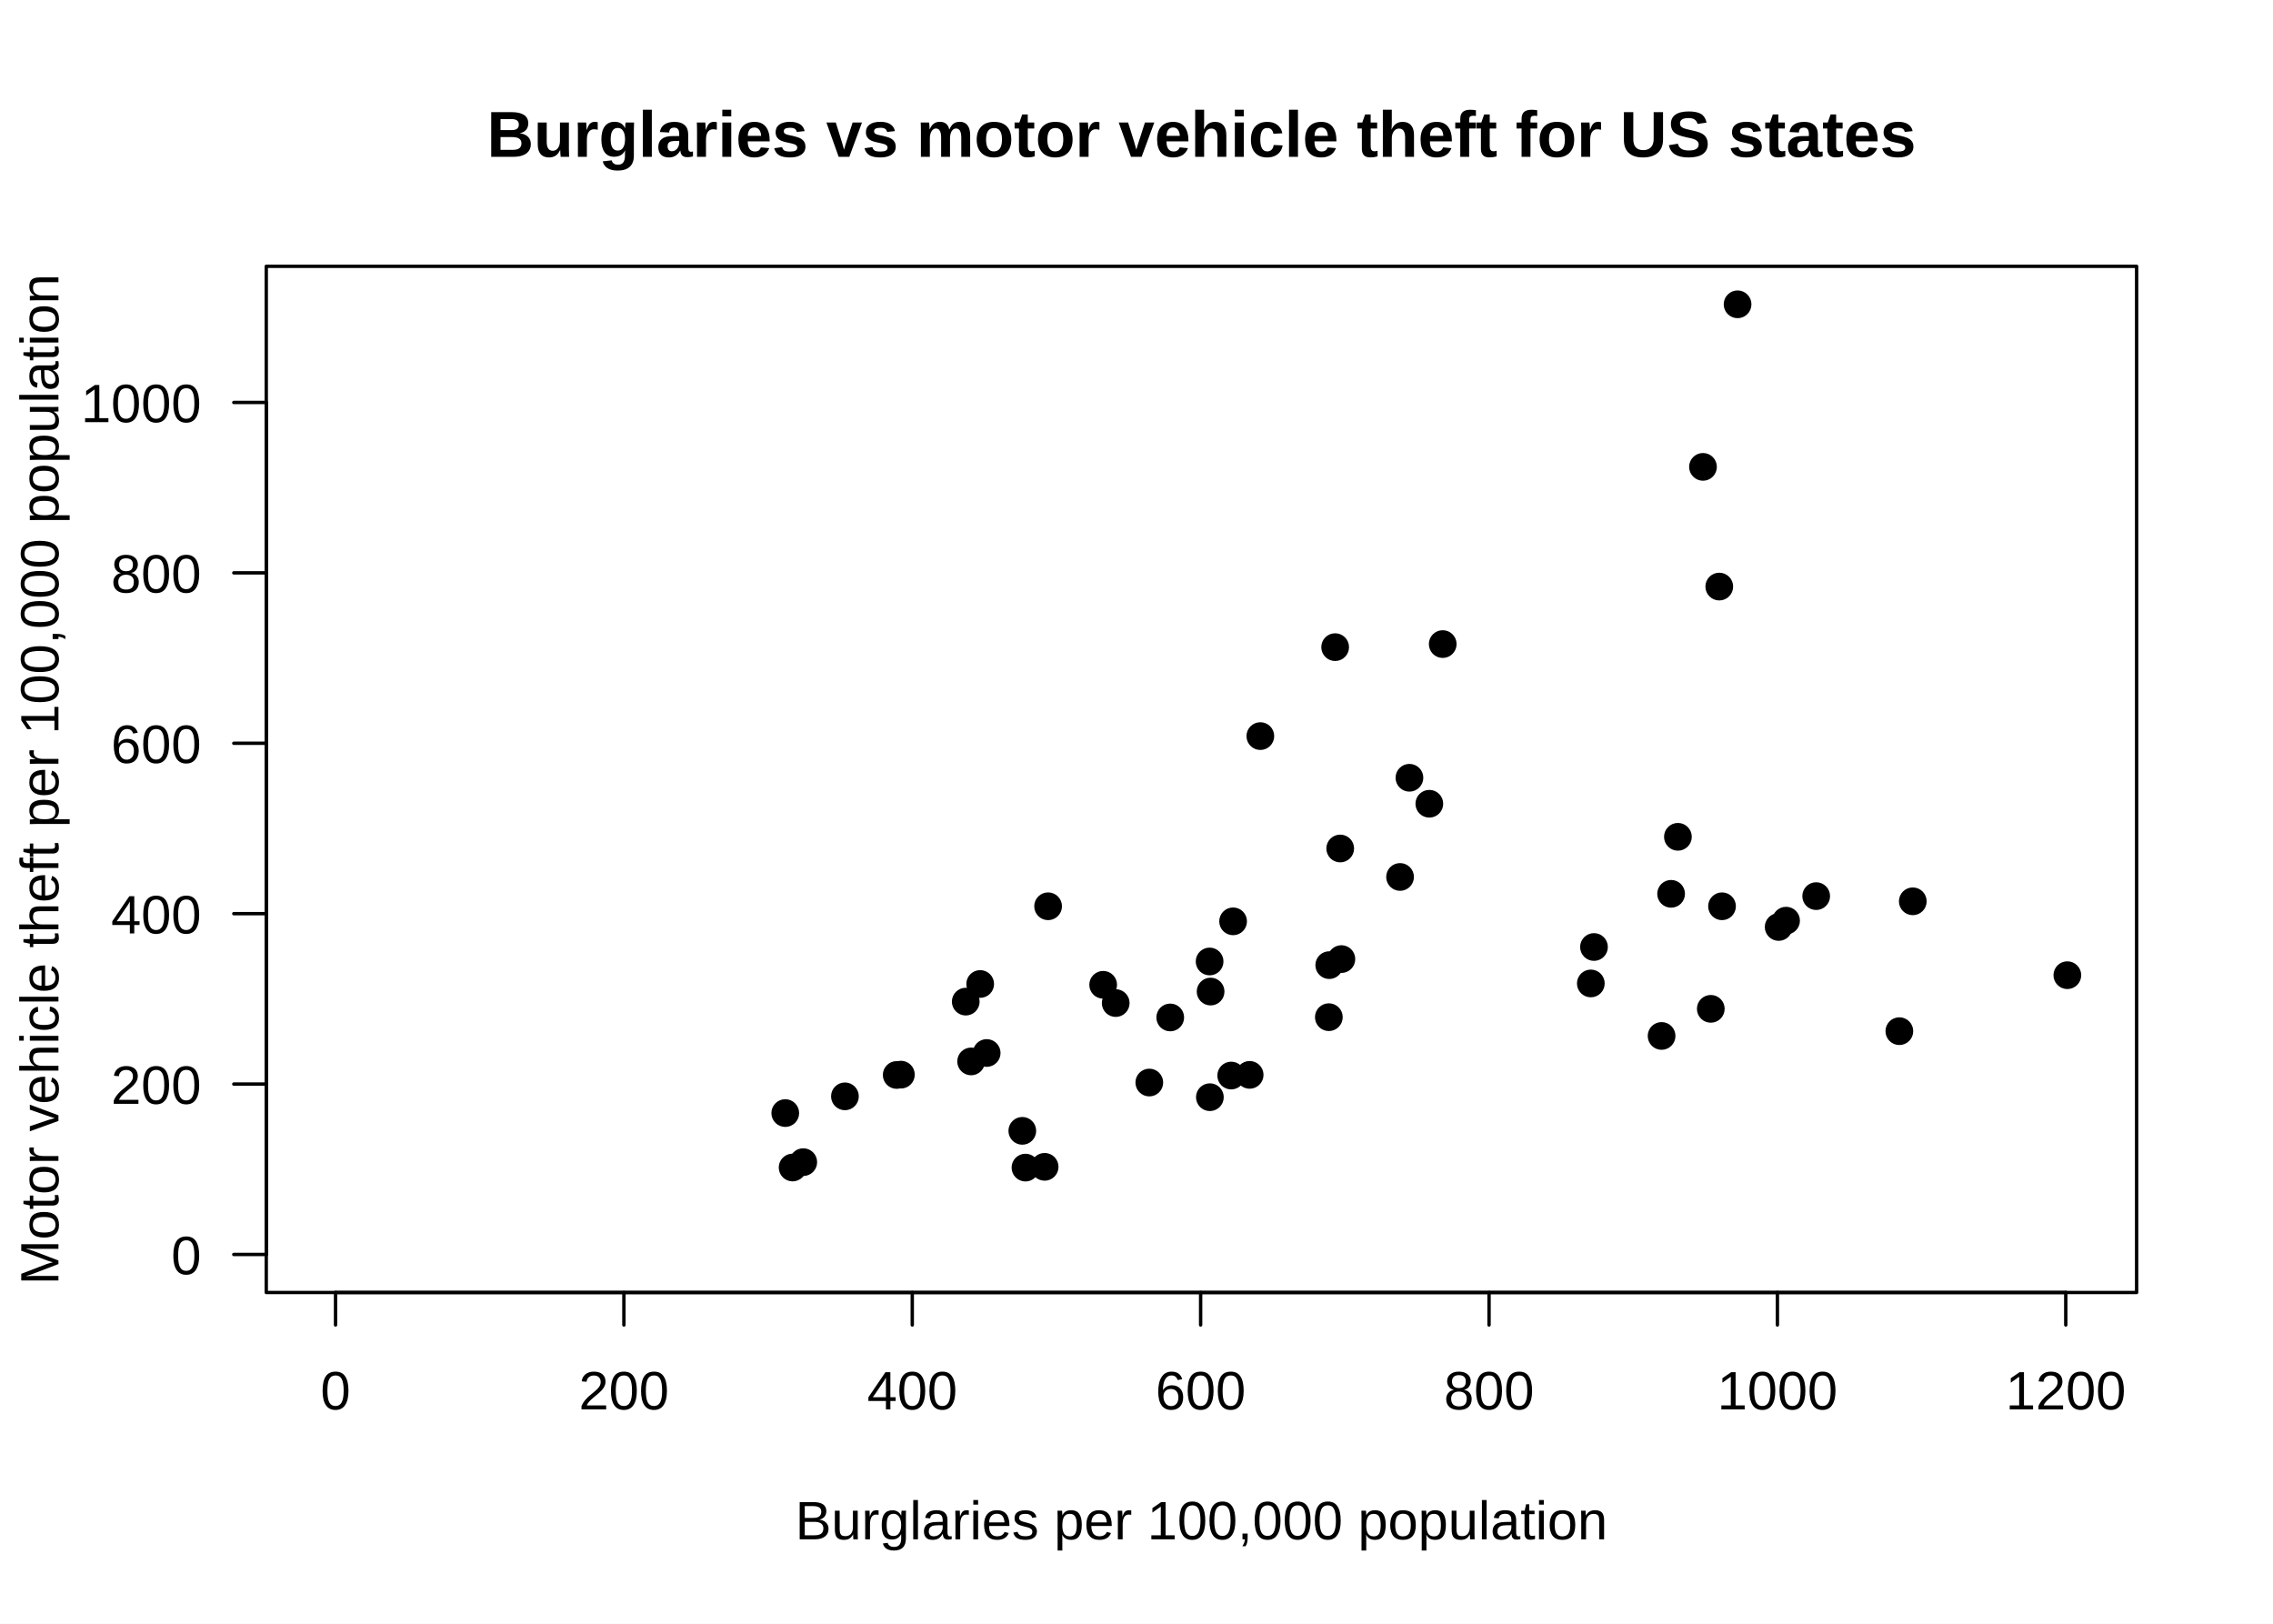
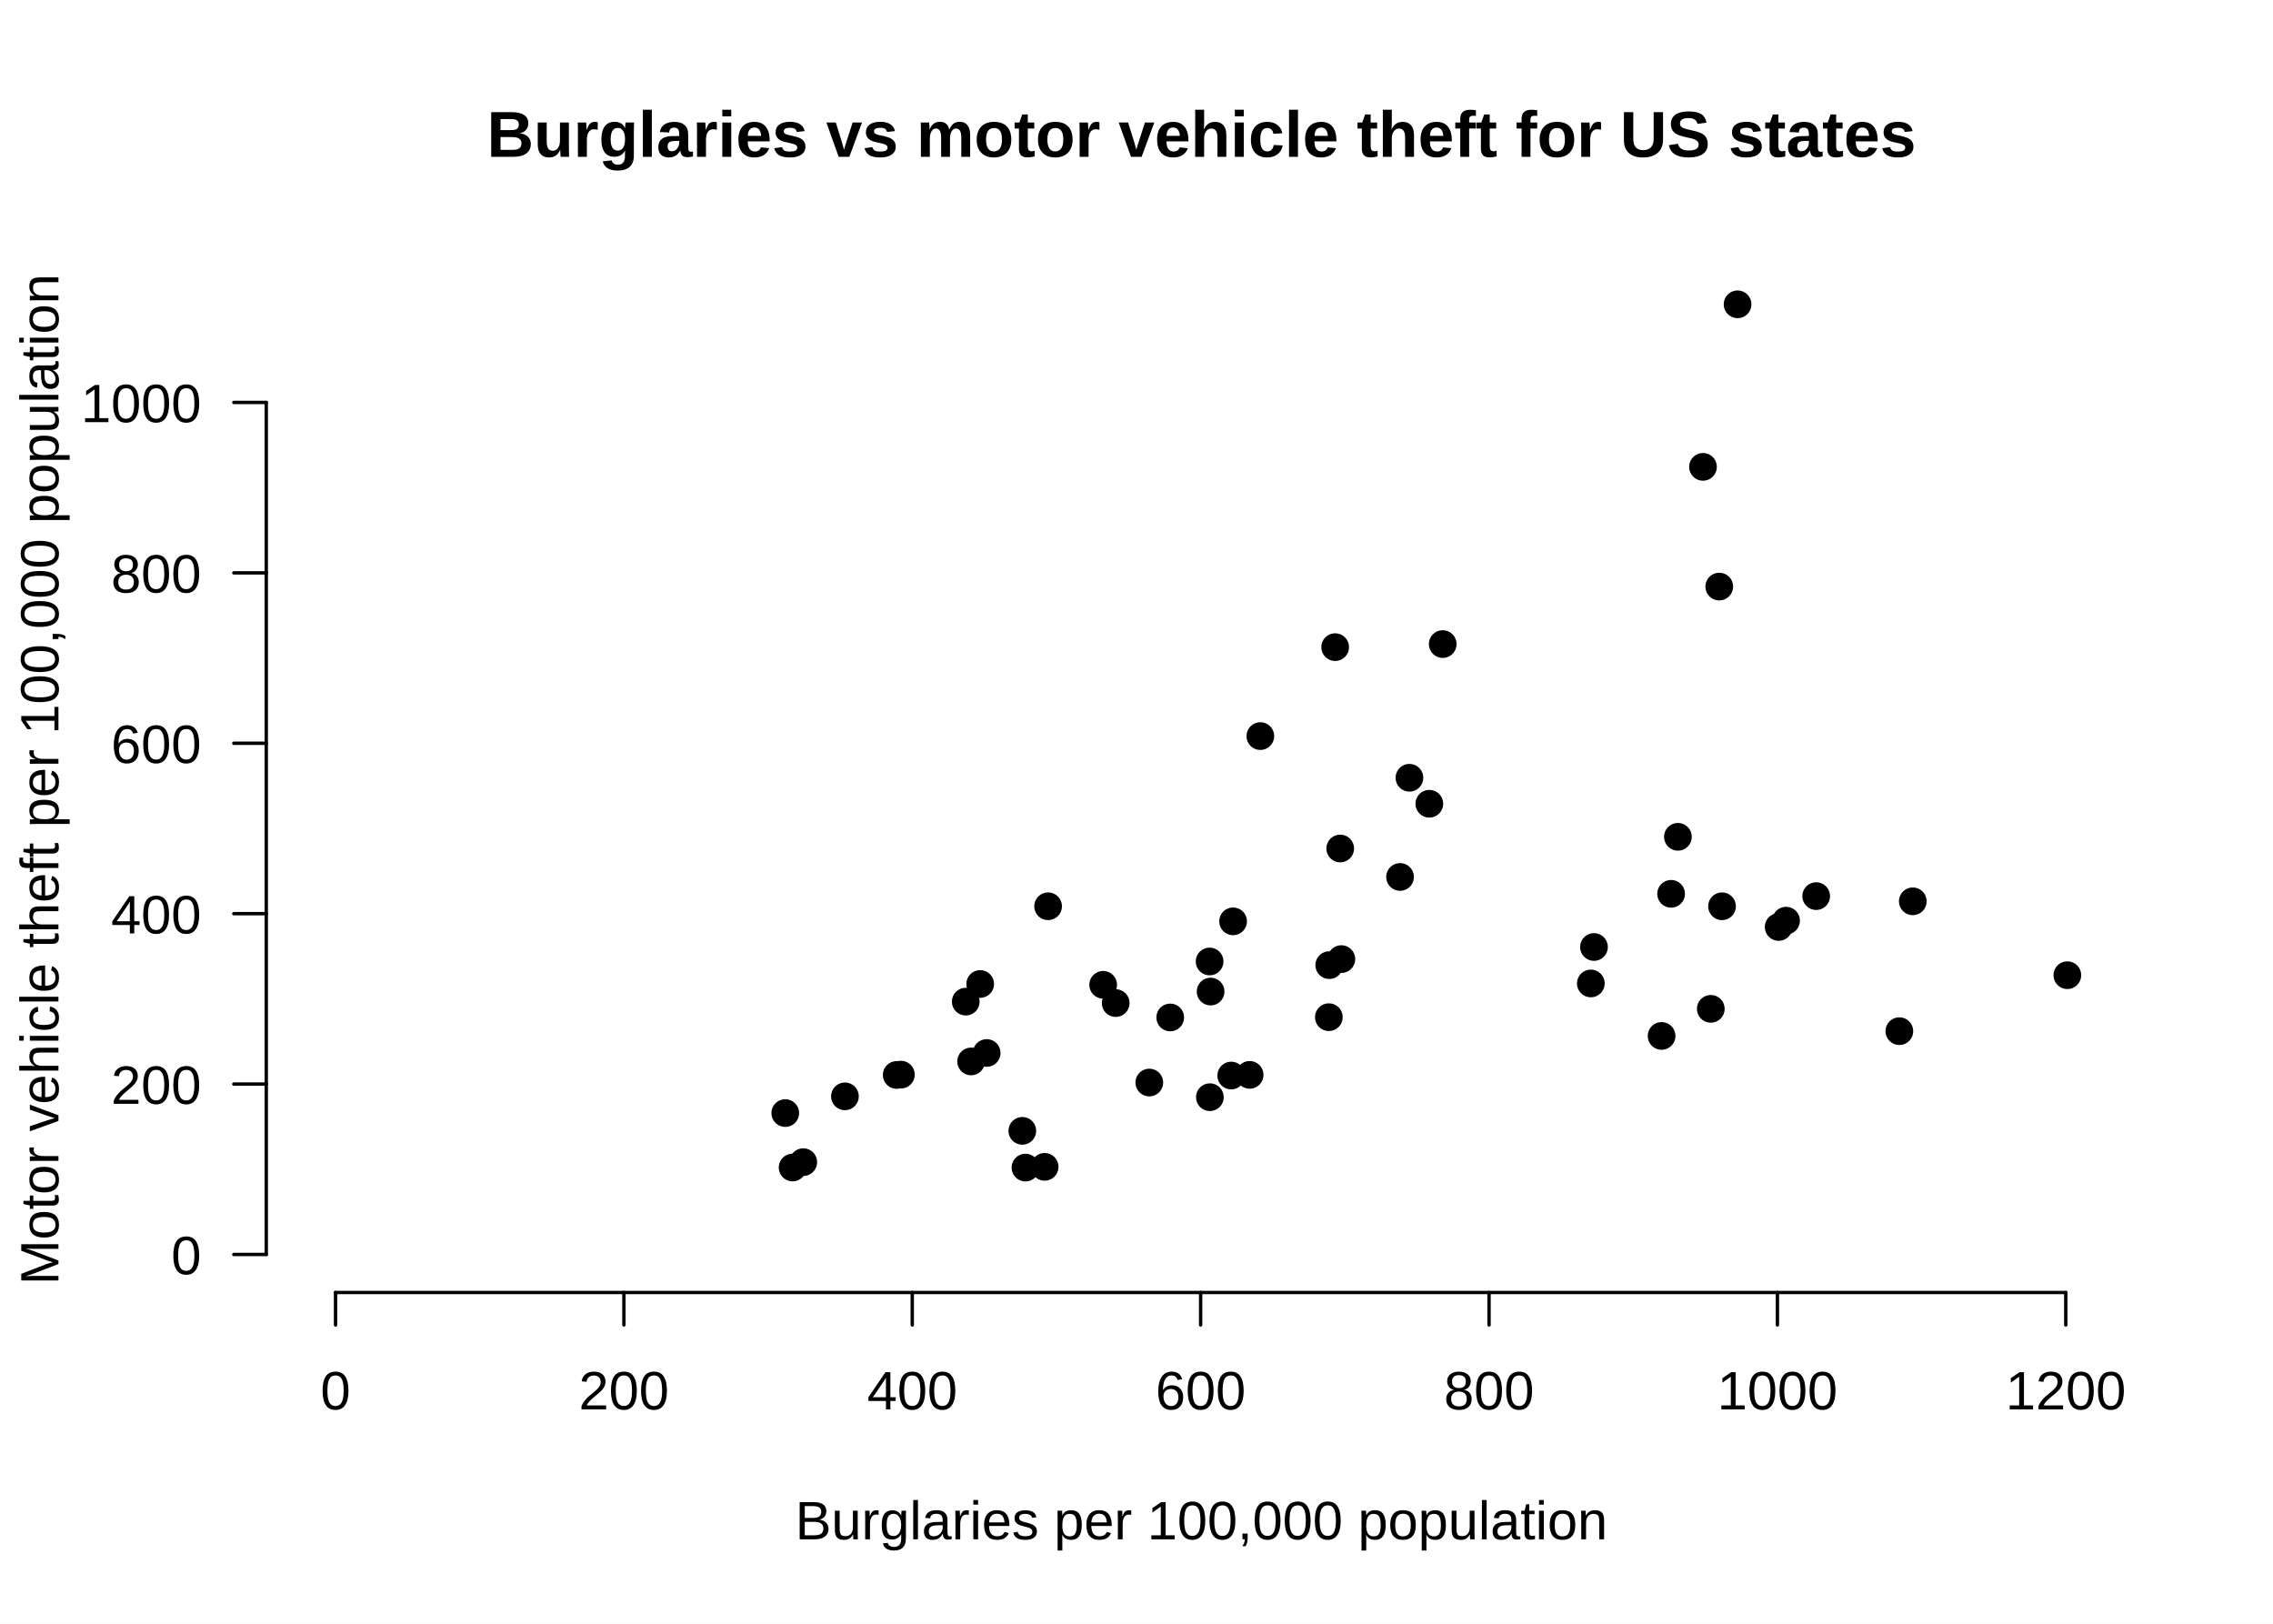
<svg xmlns="http://www.w3.org/2000/svg" class="svglite" width="504.00pt" height="360.00pt" viewBox="0 0 504.00 360.00">
  <defs>
    <style type="text/css">
    .svglite line, .svglite polyline, .svglite polygon, .svglite path, .svglite rect, .svglite circle {
      fill: none;
      stroke: #000000;
      stroke-linecap: round;
      stroke-linejoin: round;
      stroke-miterlimit: 10.00;
    }
  </style>
  </defs>
  <rect width="100%" height="100%" style="stroke: none; fill: #FFFFFF;" />
  <defs>
    <clipPath id="cpMC4wMHw1MDQuMDB8MC4wMHwzNjAuMDA=">
      <rect x="0.00" y="0.00" width="504.00" height="360.00" />
    </clipPath>
  </defs>
  <g clip-path="url(#cpMC4wMHw1MDQuMDB8MC4wMHwzNjAuMDA=)">
</g>
  <defs>
    <clipPath id="cpNTkuMDR8NDczLjc2fDU5LjA0fDI4Ni41Ng==">
      <rect x="59.04" y="59.04" width="414.72" height="227.52" />
    </clipPath>
  </defs>
  <g clip-path="url(#cpNTkuMDR8NDczLjc2fDU5LjA0fDI4Ni41Ng==)">
    <circle cx="379.34" cy="223.67" r="2.70" style="stroke-width: 0.75; fill: #000000;" />
    <circle cx="273.42" cy="204.27" r="2.70" style="stroke-width: 0.75; fill: #000000;" />
    <circle cx="377.61" cy="103.51" r="2.70" style="stroke-width: 0.75; fill: #000000;" />
    <circle cx="421.15" cy="228.62" r="2.70" style="stroke-width: 0.75; fill: #000000;" />
    <circle cx="296.05" cy="143.48" r="2.70" style="stroke-width: 0.75; fill: #000000;" />
    <circle cx="312.52" cy="172.44" r="2.70" style="stroke-width: 0.75; fill: #000000;" />
    <circle cx="214.14" cy="222.07" r="2.70" style="stroke-width: 0.75; fill: #000000;" />
    <circle cx="294.65" cy="225.52" r="2.70" style="stroke-width: 0.75; fill: #000000;" />
    <circle cx="370.54" cy="198.17" r="2.70" style="stroke-width: 0.75; fill: #000000;" />
    <circle cx="372.05" cy="185.53" r="2.70" style="stroke-width: 0.75; fill: #000000;" />
    <circle cx="319.90" cy="142.80" r="2.70" style="stroke-width: 0.75; fill: #000000;" />
    <circle cx="254.84" cy="240.01" r="2.70" style="stroke-width: 0.75; fill: #000000;" />
    <circle cx="268.43" cy="219.84" r="2.70" style="stroke-width: 0.75; fill: #000000;" />
    <circle cx="297.43" cy="212.64" r="2.70" style="stroke-width: 0.75; fill: #000000;" />
    <circle cx="268.27" cy="243.26" r="2.70" style="stroke-width: 0.75; fill: #000000;" />
    <circle cx="294.74" cy="213.98" r="2.70" style="stroke-width: 0.75; fill: #000000;" />
    <circle cx="277.09" cy="238.31" r="2.70" style="stroke-width: 0.75; fill: #000000;" />
    <circle cx="352.74" cy="218.04" r="2.70" style="stroke-width: 0.75; fill: #000000;" />
    <circle cx="227.38" cy="258.87" r="2.70" style="stroke-width: 0.75; fill: #000000;" />
    <circle cx="279.46" cy="163.20" r="2.70" style="stroke-width: 0.75; fill: #000000;" />
    <circle cx="247.39" cy="222.39" r="2.70" style="stroke-width: 0.75; fill: #000000;" />
    <circle cx="297.17" cy="188.12" r="2.70" style="stroke-width: 0.75; fill: #000000;" />
    <circle cx="259.48" cy="225.58" r="2.70" style="stroke-width: 0.75; fill: #000000;" />
    <circle cx="368.43" cy="229.68" r="2.70" style="stroke-width: 0.75; fill: #000000;" />
    <circle cx="310.44" cy="194.43" r="2.70" style="stroke-width: 0.75; fill: #000000;" />
    <circle cx="198.83" cy="238.33" r="2.70" style="stroke-width: 0.75; fill: #000000;" />
    <circle cx="244.61" cy="218.34" r="2.70" style="stroke-width: 0.75; fill: #000000;" />
    <circle cx="385.28" cy="67.47" r="2.70" style="stroke-width: 0.75; fill: #000000;" />
    <circle cx="175.75" cy="258.85" r="2.70" style="stroke-width: 0.75; fill: #000000;" />
    <circle cx="217.34" cy="218.16" r="2.70" style="stroke-width: 0.75; fill: #000000;" />
    <circle cx="424.13" cy="199.83" r="2.70" style="stroke-width: 0.75; fill: #000000;" />
    <circle cx="187.35" cy="243.07" r="2.70" style="stroke-width: 0.75; fill: #000000;" />
    <circle cx="458.40" cy="216.21" r="2.70" style="stroke-width: 0.75; fill: #000000;" />
    <circle cx="174.12" cy="246.78" r="2.70" style="stroke-width: 0.75; fill: #000000;" />
    <circle cx="353.44" cy="209.96" r="2.70" style="stroke-width: 0.75; fill: #000000;" />
    <circle cx="396.03" cy="204.12" r="2.70" style="stroke-width: 0.75; fill: #000000;" />
    <circle cx="316.93" cy="178.20" r="2.70" style="stroke-width: 0.75; fill: #000000;" />
    <circle cx="218.78" cy="233.46" r="2.70" style="stroke-width: 0.75; fill: #000000;" />
    <circle cx="232.40" cy="200.93" r="2.70" style="stroke-width: 0.75; fill: #000000;" />
    <circle cx="394.39" cy="205.52" r="2.70" style="stroke-width: 0.75; fill: #000000;" />
    <circle cx="178.11" cy="257.66" r="2.70" style="stroke-width: 0.75; fill: #000000;" />
    <circle cx="402.71" cy="198.68" r="2.70" style="stroke-width: 0.75; fill: #000000;" />
    <circle cx="381.83" cy="200.93" r="2.70" style="stroke-width: 0.75; fill: #000000;" />
    <circle cx="268.21" cy="213.17" r="2.70" style="stroke-width: 0.75; fill: #000000;" />
    <circle cx="231.63" cy="258.70" r="2.70" style="stroke-width: 0.75; fill: #000000;" />
    <circle cx="199.76" cy="238.26" r="2.70" style="stroke-width: 0.75; fill: #000000;" />
    <circle cx="381.22" cy="130.05" r="2.70" style="stroke-width: 0.75; fill: #000000;" />
    <circle cx="273.00" cy="238.46" r="2.70" style="stroke-width: 0.75; fill: #000000;" />
    <circle cx="215.33" cy="235.33" r="2.70" style="stroke-width: 0.75; fill: #000000;" />
    <circle cx="226.68" cy="250.72" r="2.70" style="stroke-width: 0.75; fill: #000000;" />
  </g>
  <g clip-path="url(#cpMC4wMHw1MDQuMDB8MC4wMHwzNjAuMDA=)">
+     <text x="266.40" y="34.77" text-anchor="middle" style="font-size: 14.40px; font-weight: bold; font-family: Arial;" textLength="378.68px" lengthAdjust="spacingAndGlyphs">Burglaries vs motor vehicle theft for US states</text>
+     <text x="266.40" y="341.28" text-anchor="middle" style="font-size: 12.00px; font-family: Arial;" textLength="205.70px" lengthAdjust="spacingAndGlyphs">Burglaries per 100,000 population</text>
+     <text transform="translate(12.96,172.80) rotate(-90)" text-anchor="middle" style="font-size: 12.00px; font-family: Arial;" textLength="258.42px" lengthAdjust="spacingAndGlyphs">Motor vehicle theft per 100,000 population</text>
    <line x1="74.40" y1="286.56" x2="458.05" y2="286.56" style="stroke-width: 0.75;" />
    <line x1="74.40" y1="286.56" x2="74.40" y2="293.76" style="stroke-width: 0.75;" />
    <line x1="138.34" y1="286.56" x2="138.34" y2="293.76" style="stroke-width: 0.75;" />
    <line x1="202.28" y1="286.56" x2="202.28" y2="293.76" style="stroke-width: 0.75;" />
    <line x1="266.22" y1="286.56" x2="266.22" y2="293.76" style="stroke-width: 0.75;" />
    <line x1="330.17" y1="286.56" x2="330.17" y2="293.76" style="stroke-width: 0.75;" />
    <line x1="394.11" y1="286.56" x2="394.11" y2="293.76" style="stroke-width: 0.75;" />
    <line x1="458.05" y1="286.56" x2="458.05" y2="293.76" style="stroke-width: 0.75;" />
    <text x="74.40" y="312.48" text-anchor="middle" style="font-size: 12.00px; font-family: Arial;" textLength="7.64px" lengthAdjust="spacingAndGlyphs">0</text>
    <text x="138.34" y="312.48" text-anchor="middle" style="font-size: 12.00px; font-family: Arial;" textLength="22.92px" lengthAdjust="spacingAndGlyphs">200</text>
    <text x="202.28" y="312.48" text-anchor="middle" style="font-size: 12.00px; font-family: Arial;" textLength="22.92px" lengthAdjust="spacingAndGlyphs">400</text>
    <text x="266.22" y="312.48" text-anchor="middle" style="font-size: 12.00px; font-family: Arial;" textLength="22.92px" lengthAdjust="spacingAndGlyphs">600</text>
    <text x="330.17" y="312.48" text-anchor="middle" style="font-size: 12.00px; font-family: Arial;" textLength="22.92px" lengthAdjust="spacingAndGlyphs">800</text>
    <text x="394.11" y="312.48" text-anchor="middle" style="font-size: 12.00px; font-family: Arial;" textLength="30.56px" lengthAdjust="spacingAndGlyphs">1000</text>
    <text x="458.05" y="312.48" text-anchor="middle" style="font-size: 12.00px; font-family: Arial;" textLength="30.56px" lengthAdjust="spacingAndGlyphs">1200</text>
    <line x1="59.04" y1="278.13" x2="59.04" y2="89.23" style="stroke-width: 0.75;" />
    <line x1="59.04" y1="278.13" x2="51.84" y2="278.13" style="stroke-width: 0.75;" />
    <line x1="59.04" y1="240.35" x2="51.84" y2="240.35" style="stroke-width: 0.75;" />
    <line x1="59.04" y1="202.57" x2="51.84" y2="202.57" style="stroke-width: 0.75;" />
    <line x1="59.04" y1="164.79" x2="51.84" y2="164.79" style="stroke-width: 0.75;" />
    <line x1="59.04" y1="127.01" x2="51.84" y2="127.01" style="stroke-width: 0.75;" />
    <line x1="59.04" y1="89.23" x2="51.84" y2="89.23" style="stroke-width: 0.75;" />
    <text x="44.64" y="282.51" text-anchor="end" style="font-size: 12.00px; font-family: Arial;" textLength="7.64px" lengthAdjust="spacingAndGlyphs">0</text>
    <text x="44.64" y="244.73" text-anchor="end" style="font-size: 12.00px; font-family: Arial;" textLength="22.92px" lengthAdjust="spacingAndGlyphs">200</text>
    <text x="44.64" y="206.95" text-anchor="end" style="font-size: 12.00px; font-family: Arial;" textLength="22.92px" lengthAdjust="spacingAndGlyphs">400</text>
    <text x="44.64" y="169.16" text-anchor="end" style="font-size: 12.00px; font-family: Arial;" textLength="22.92px" lengthAdjust="spacingAndGlyphs">600</text>
    <text x="44.64" y="131.38" text-anchor="end" style="font-size: 12.00px; font-family: Arial;" textLength="22.92px" lengthAdjust="spacingAndGlyphs">800</text>
    <text x="44.64" y="93.60" text-anchor="end" style="font-size: 12.00px; font-family: Arial;" textLength="30.56px" lengthAdjust="spacingAndGlyphs">1000</text>
-     <polyline points="59.04,286.56 473.76,286.56 473.76,59.04 59.04,59.04 59.04,286.56 " style="stroke-width: 0.75;" />
-     <text x="266.40" y="34.77" text-anchor="middle" style="font-size: 14.40px; font-weight: bold; font-family: Arial;" textLength="378.68px" lengthAdjust="spacingAndGlyphs">Burglaries vs motor vehicle theft for US states</text>
-     <text x="266.40" y="341.28" text-anchor="middle" style="font-size: 12.00px; font-family: Arial;" textLength="205.70px" lengthAdjust="spacingAndGlyphs">Burglaries per 100,000 population</text>
-     <text transform="translate(12.96,172.80) rotate(-90)" text-anchor="middle" style="font-size: 12.00px; font-family: Arial;" textLength="258.42px" lengthAdjust="spacingAndGlyphs">Motor vehicle theft per 100,000 population</text>
  </g>
</svg>
